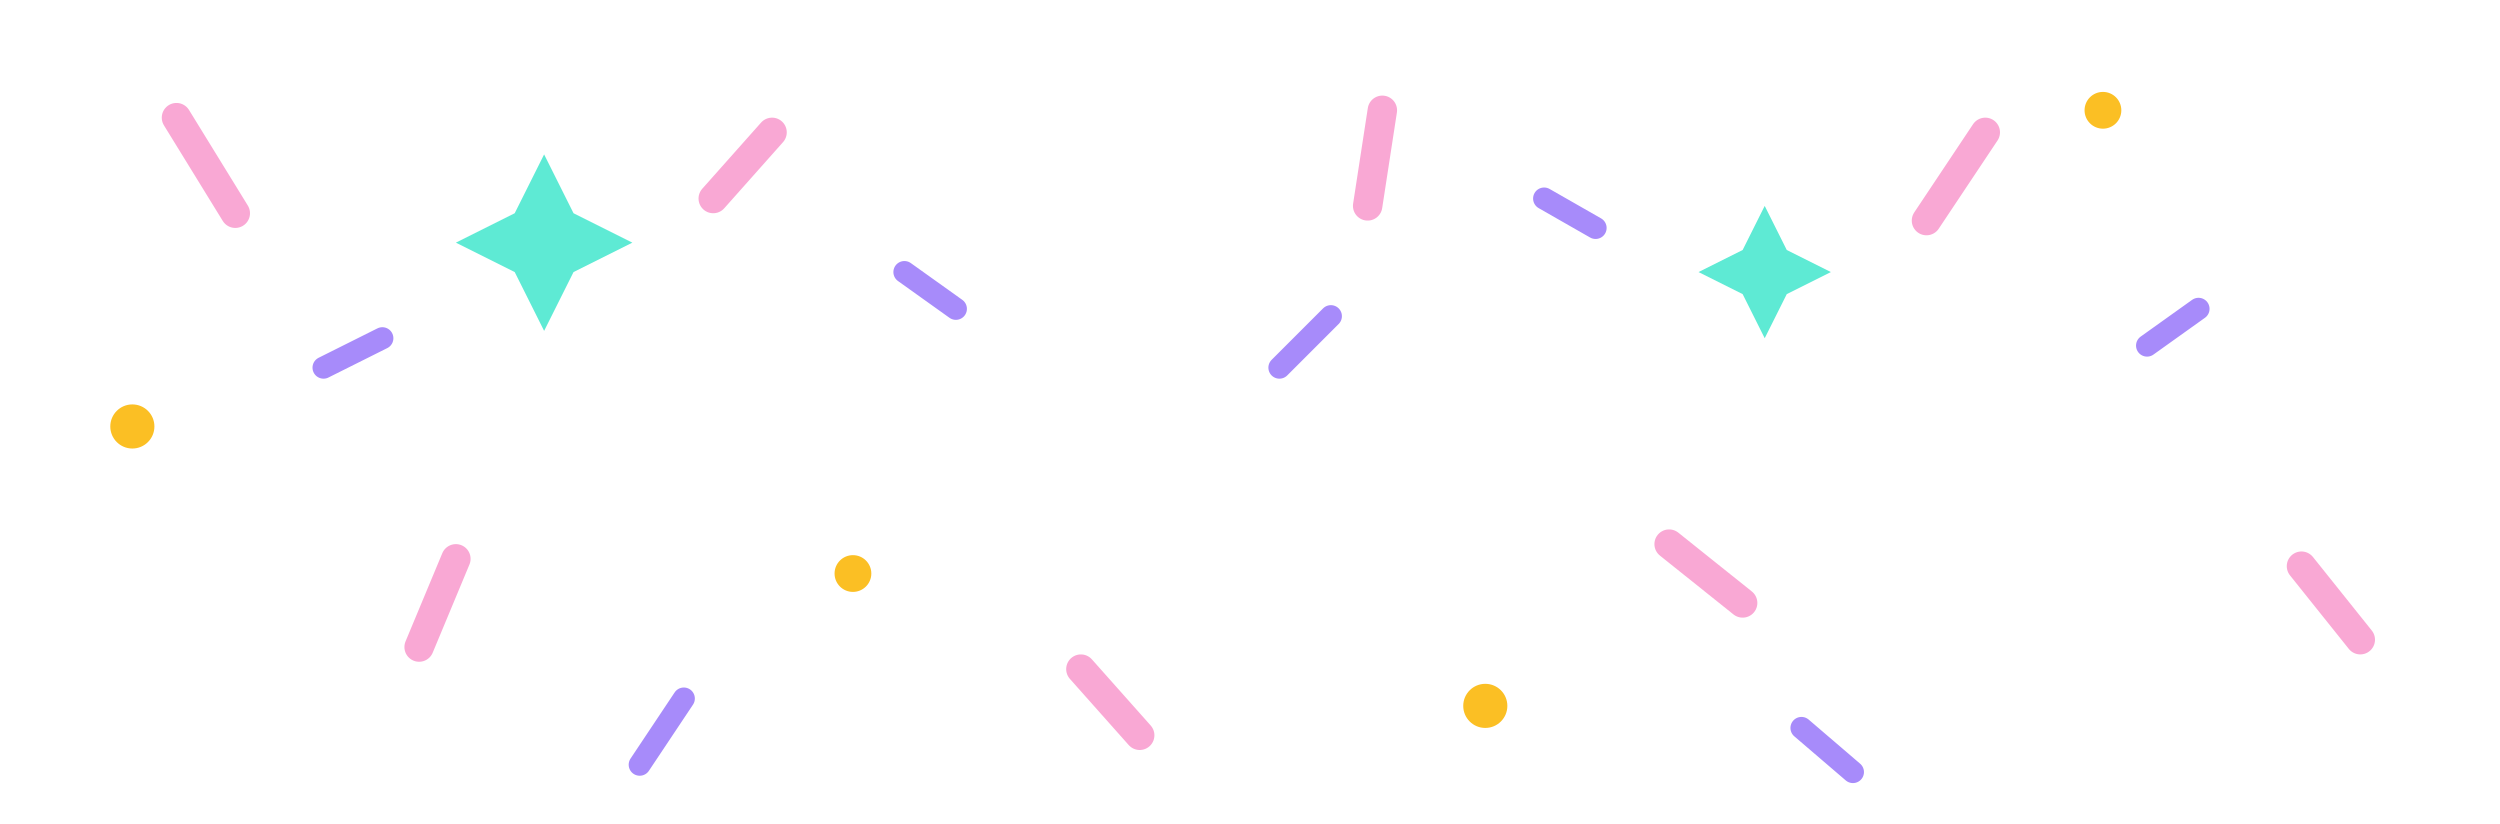
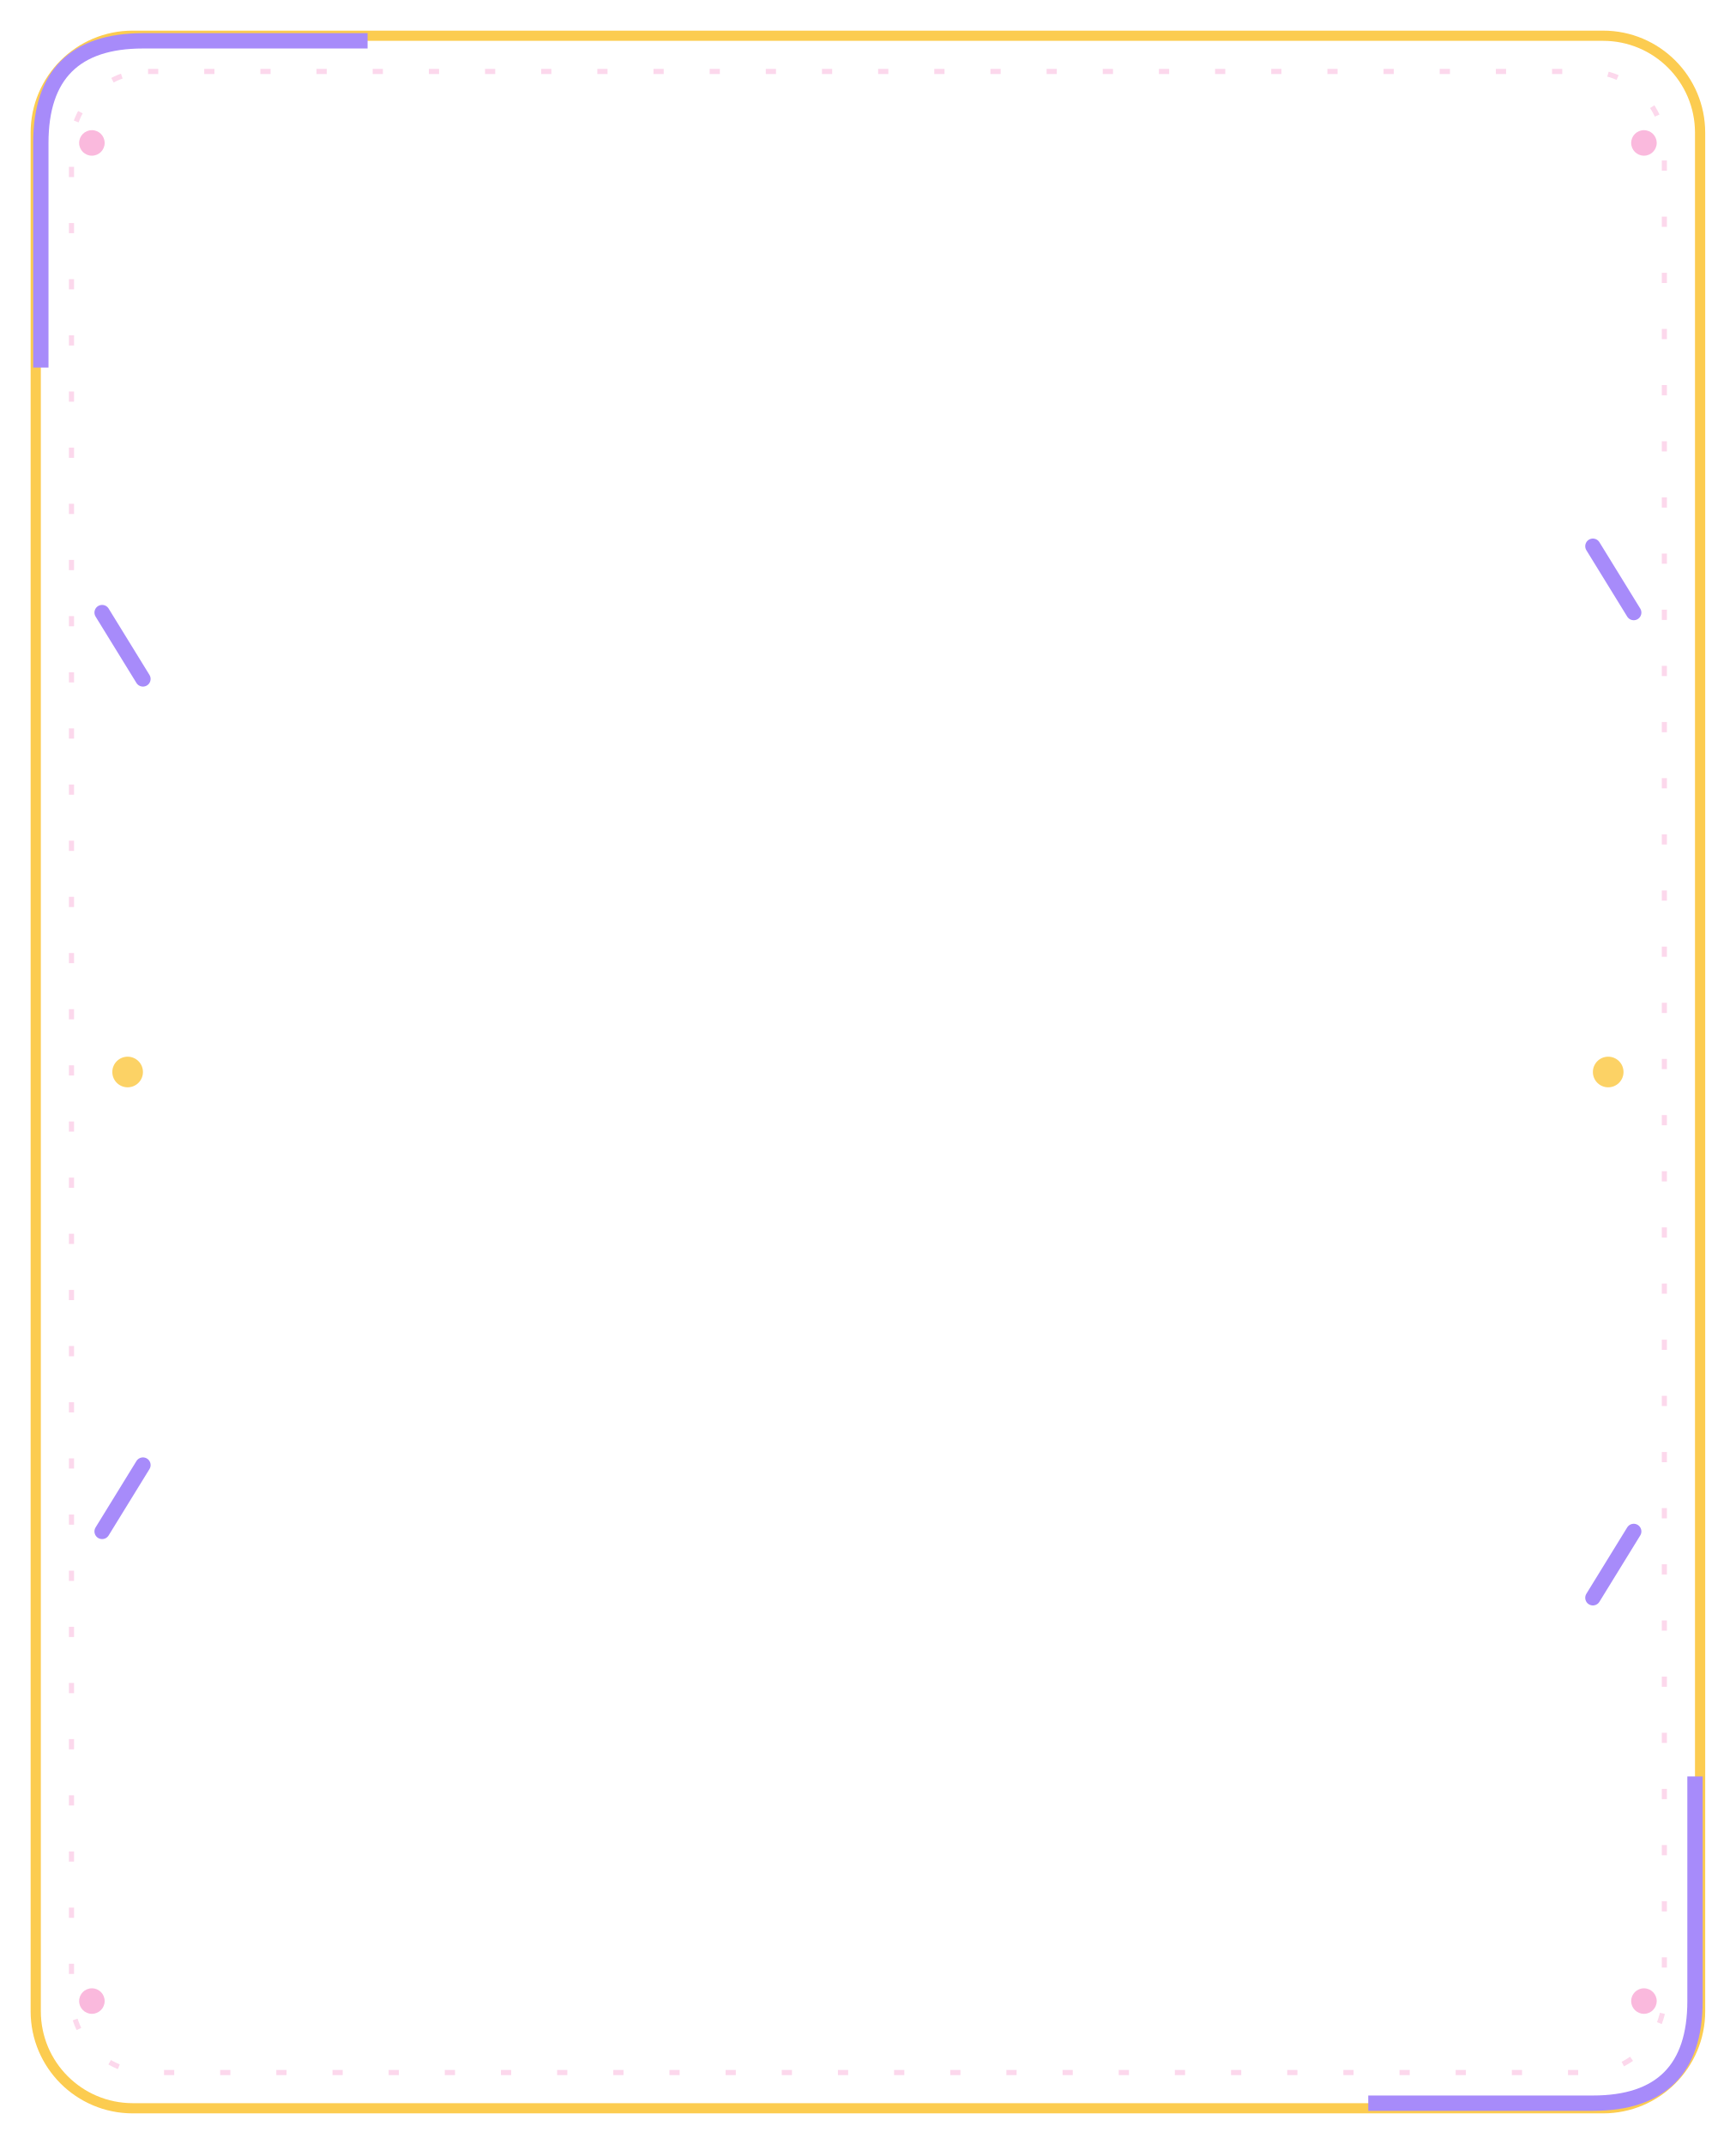
- <svg xmlns="http://www.w3.org/2000/svg" viewBox="0 0 340 112" width="340" height="112" preserveAspectRatio="xMidYMid meet">
-   <g stroke-linecap="round">
-     <path d="M24 16l8 13M62 76l-5 12M105 18l-8 9M147 91l8 9M188 15l-2 13M227 74l10 8M270 18l-8 12M313 77l8 10" stroke="#f9a8d4" stroke-width="4" />
-     <path d="M44 50l8-4M87 104l6-9M130 42l-7-5M174 50l7-7M210 27l7 4M252 105l-7-6M292 47l7-5" stroke="#a78bfa" stroke-width="3" />
+ <svg xmlns="http://www.w3.org/2000/svg" viewBox="0 0 340 420" width="340" height="420" preserveAspectRatio="none">
+   <rect x="7" y="7" width="326" height="406" rx="19" fill="none" stroke="#fbbf24" stroke-width="2" opacity=".8" />
+   <rect x="14" y="14" width="312" height="392" rx="15" fill="none" stroke="#f9a8d4" stroke-width="1" stroke-dasharray="2 9" opacity=".45" />
+   <path d="M8 72V28Q8 8 28 8h44M332 348v44q0 20-20 20h-44" fill="none" stroke="#a78bfa" stroke-width="3" />
+   <g fill="#f9a8d4" opacity=".8">
+     <circle cx="18" cy="28" r="2.5" />
+     <circle cx="322" cy="28" r="2.5" />
+     <circle cx="18" cy="392" r="2.5" />
+     <circle cx="322" cy="392" r="2.5" />
  </g>
-   <g fill="#fbbf24">
-     <circle cx="18" cy="58" r="3" />
-     <circle cx="116" cy="78" r="2.5" />
-     <circle cx="202" cy="96" r="3" />
-     <circle cx="286" cy="15" r="2.5" />
-   </g>
-   <g fill="#5eead4">
-     <path d="M74 21l4 8 8 4-8 4-4 8-4-8-8-4 8-4z" />
-     <path d="M240 28l3 6 6 3-6 3-3 6-3-6-6-3 6-3z" />
+   <path d="M20 120l8 13M320 300l-8 13M20 300l8-13M320 120l-8-13" stroke="#a78bfa" stroke-width="3" stroke-linecap="round" />
+   <g fill="#fbbf24" opacity=".7">
+     <circle cx="25" cy="210" r="3" />
+     <circle cx="315" cy="210" r="3" />
  </g>
</svg>
